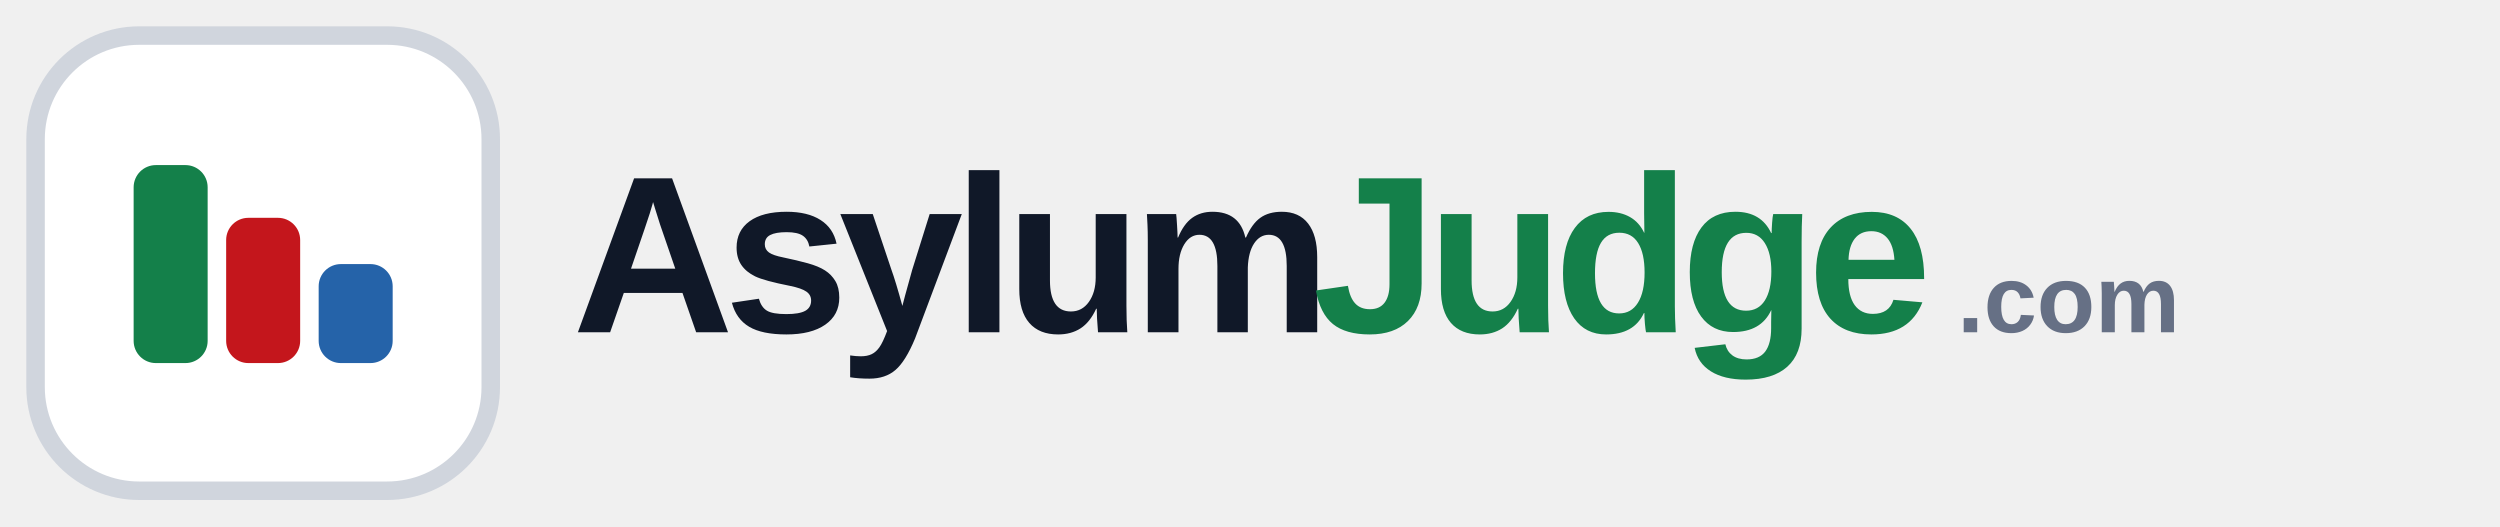
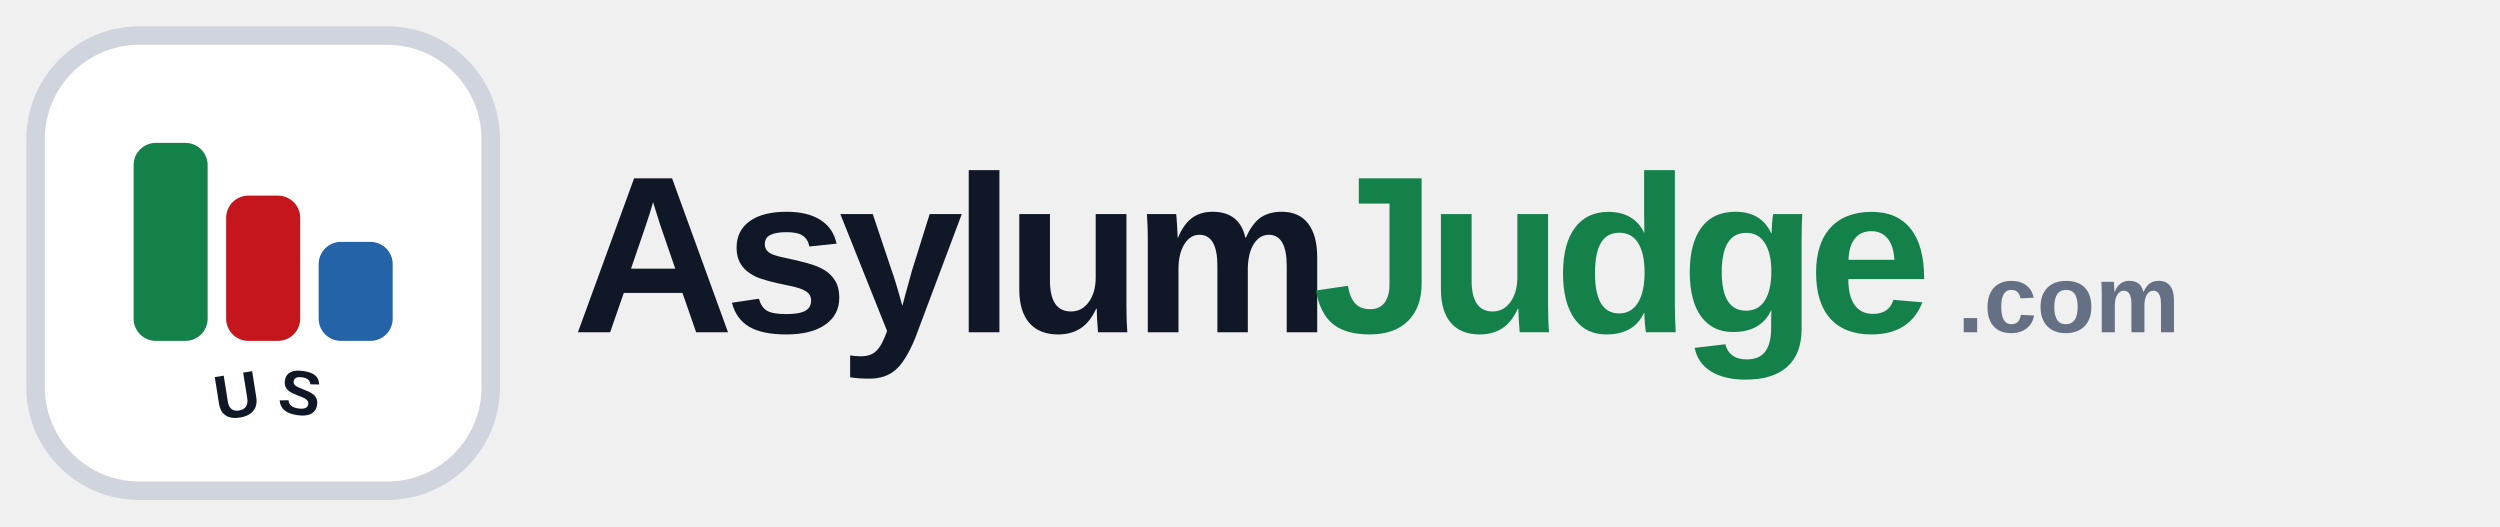
<svg xmlns="http://www.w3.org/2000/svg" width="760" height="160" viewBox="0 0 760 160" role="img" aria-labelledby="title desc">
  <g transform="translate(8 8) scale(.28125)">
    <rect x="10" y="10" width="492" height="492" rx="112" fill="#fff" stroke="#D0D5DD" stroke-width="20" />
-     <rect x="116" y="150" width="80" height="214" rx="24" fill="#14804A" />
-     <rect x="216" y="207" width="80" height="157" rx="24" fill="#C4161C" />
-     <rect x="316" y="257" width="80" height="107" rx="24" fill="#2563A9" />
+     <rect x="116" y="126" width="80" height="214" rx="24" fill="#14804A" />
+     <rect x="216" y="183" width="80" height="157" rx="24" fill="#C4161C" />
+     <rect x="316" y="233" width="80" height="107" rx="24" fill="#2563A9" />
+     <g fill="#101828" font-family="Arial, Helvetica, sans-serif" font-size="68" font-weight="900">
+       <text x="207" y="426" transform="rotate(-9 207 426)">U</text>
+       <text x="270" y="416" transform="rotate(9 270 416)">S</text>
+     </g>
  </g>
  <text x="174" y="101" fill="#101828" font-family="Arial, Helvetica, sans-serif" font-size="68" font-weight="800" letter-spacing="-3">Asylum</text>
  <text x="399" y="101" fill="#14804A" font-family="Arial, Helvetica, sans-serif" font-size="68" font-weight="800" letter-spacing="-3">Judge</text>
  <text x="595" y="101" fill="#667085" font-family="Arial, Helvetica, sans-serif" font-size="29" font-weight="700">.com</text>
</svg>
